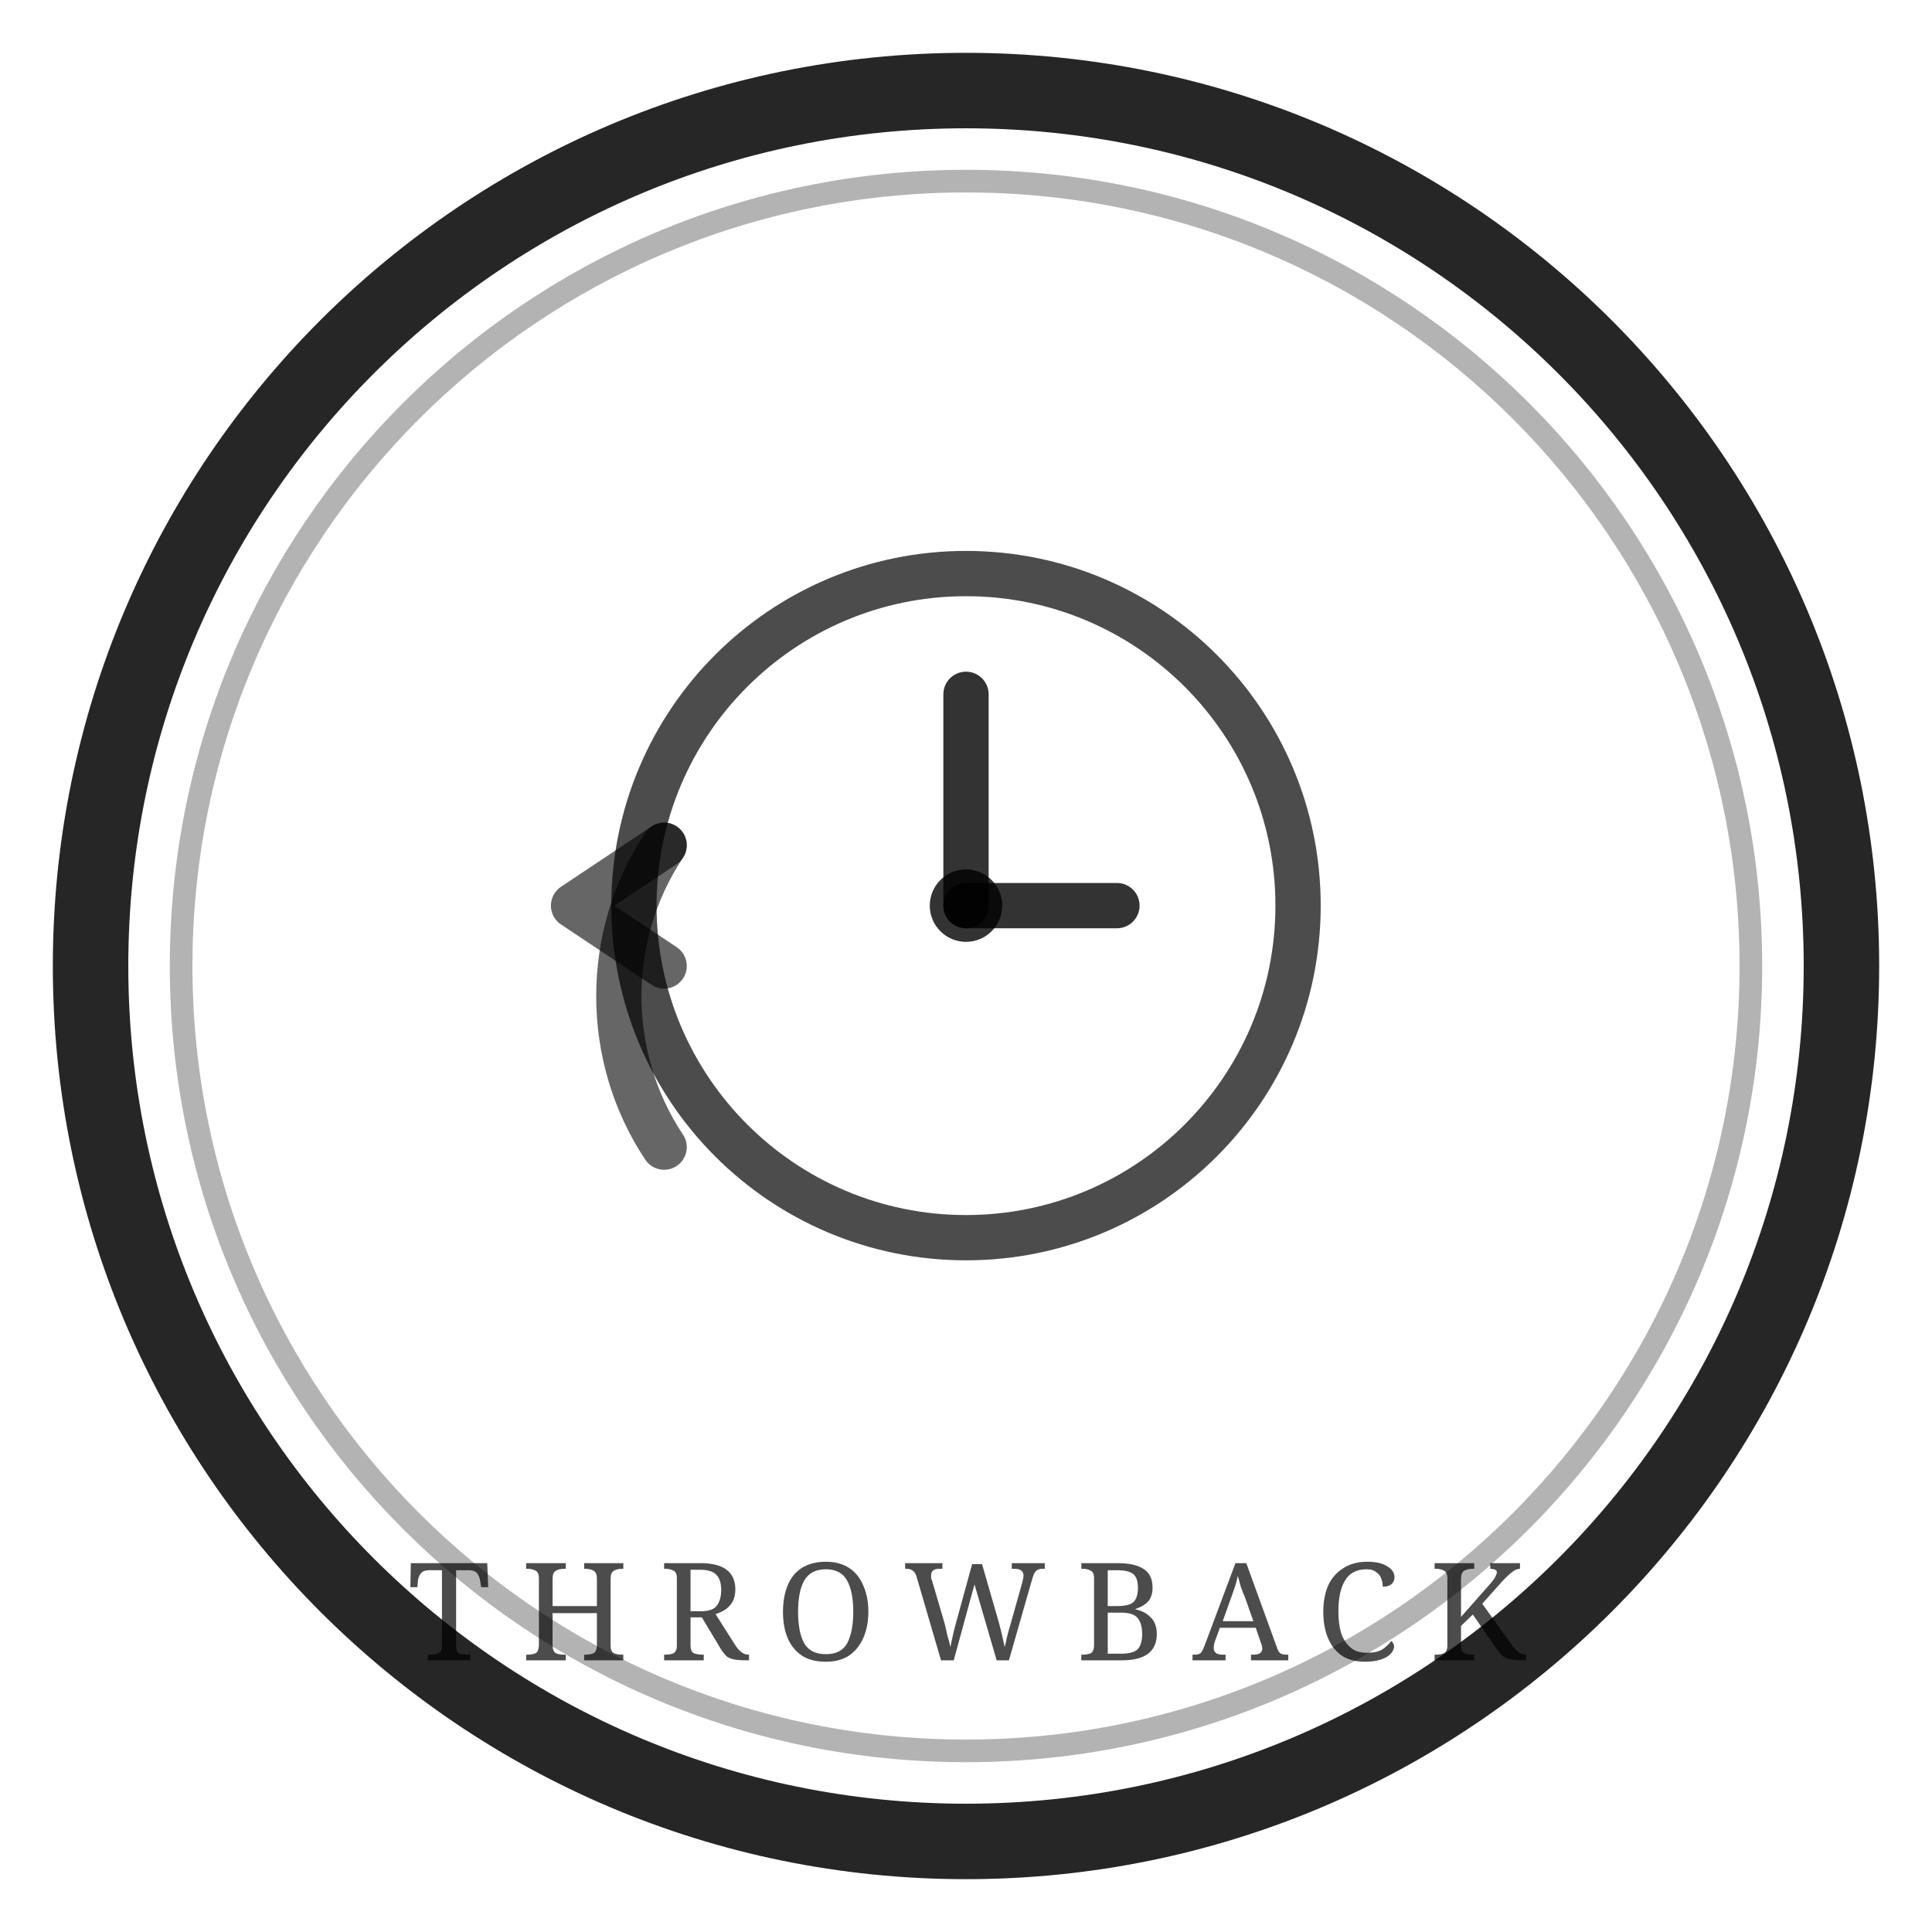
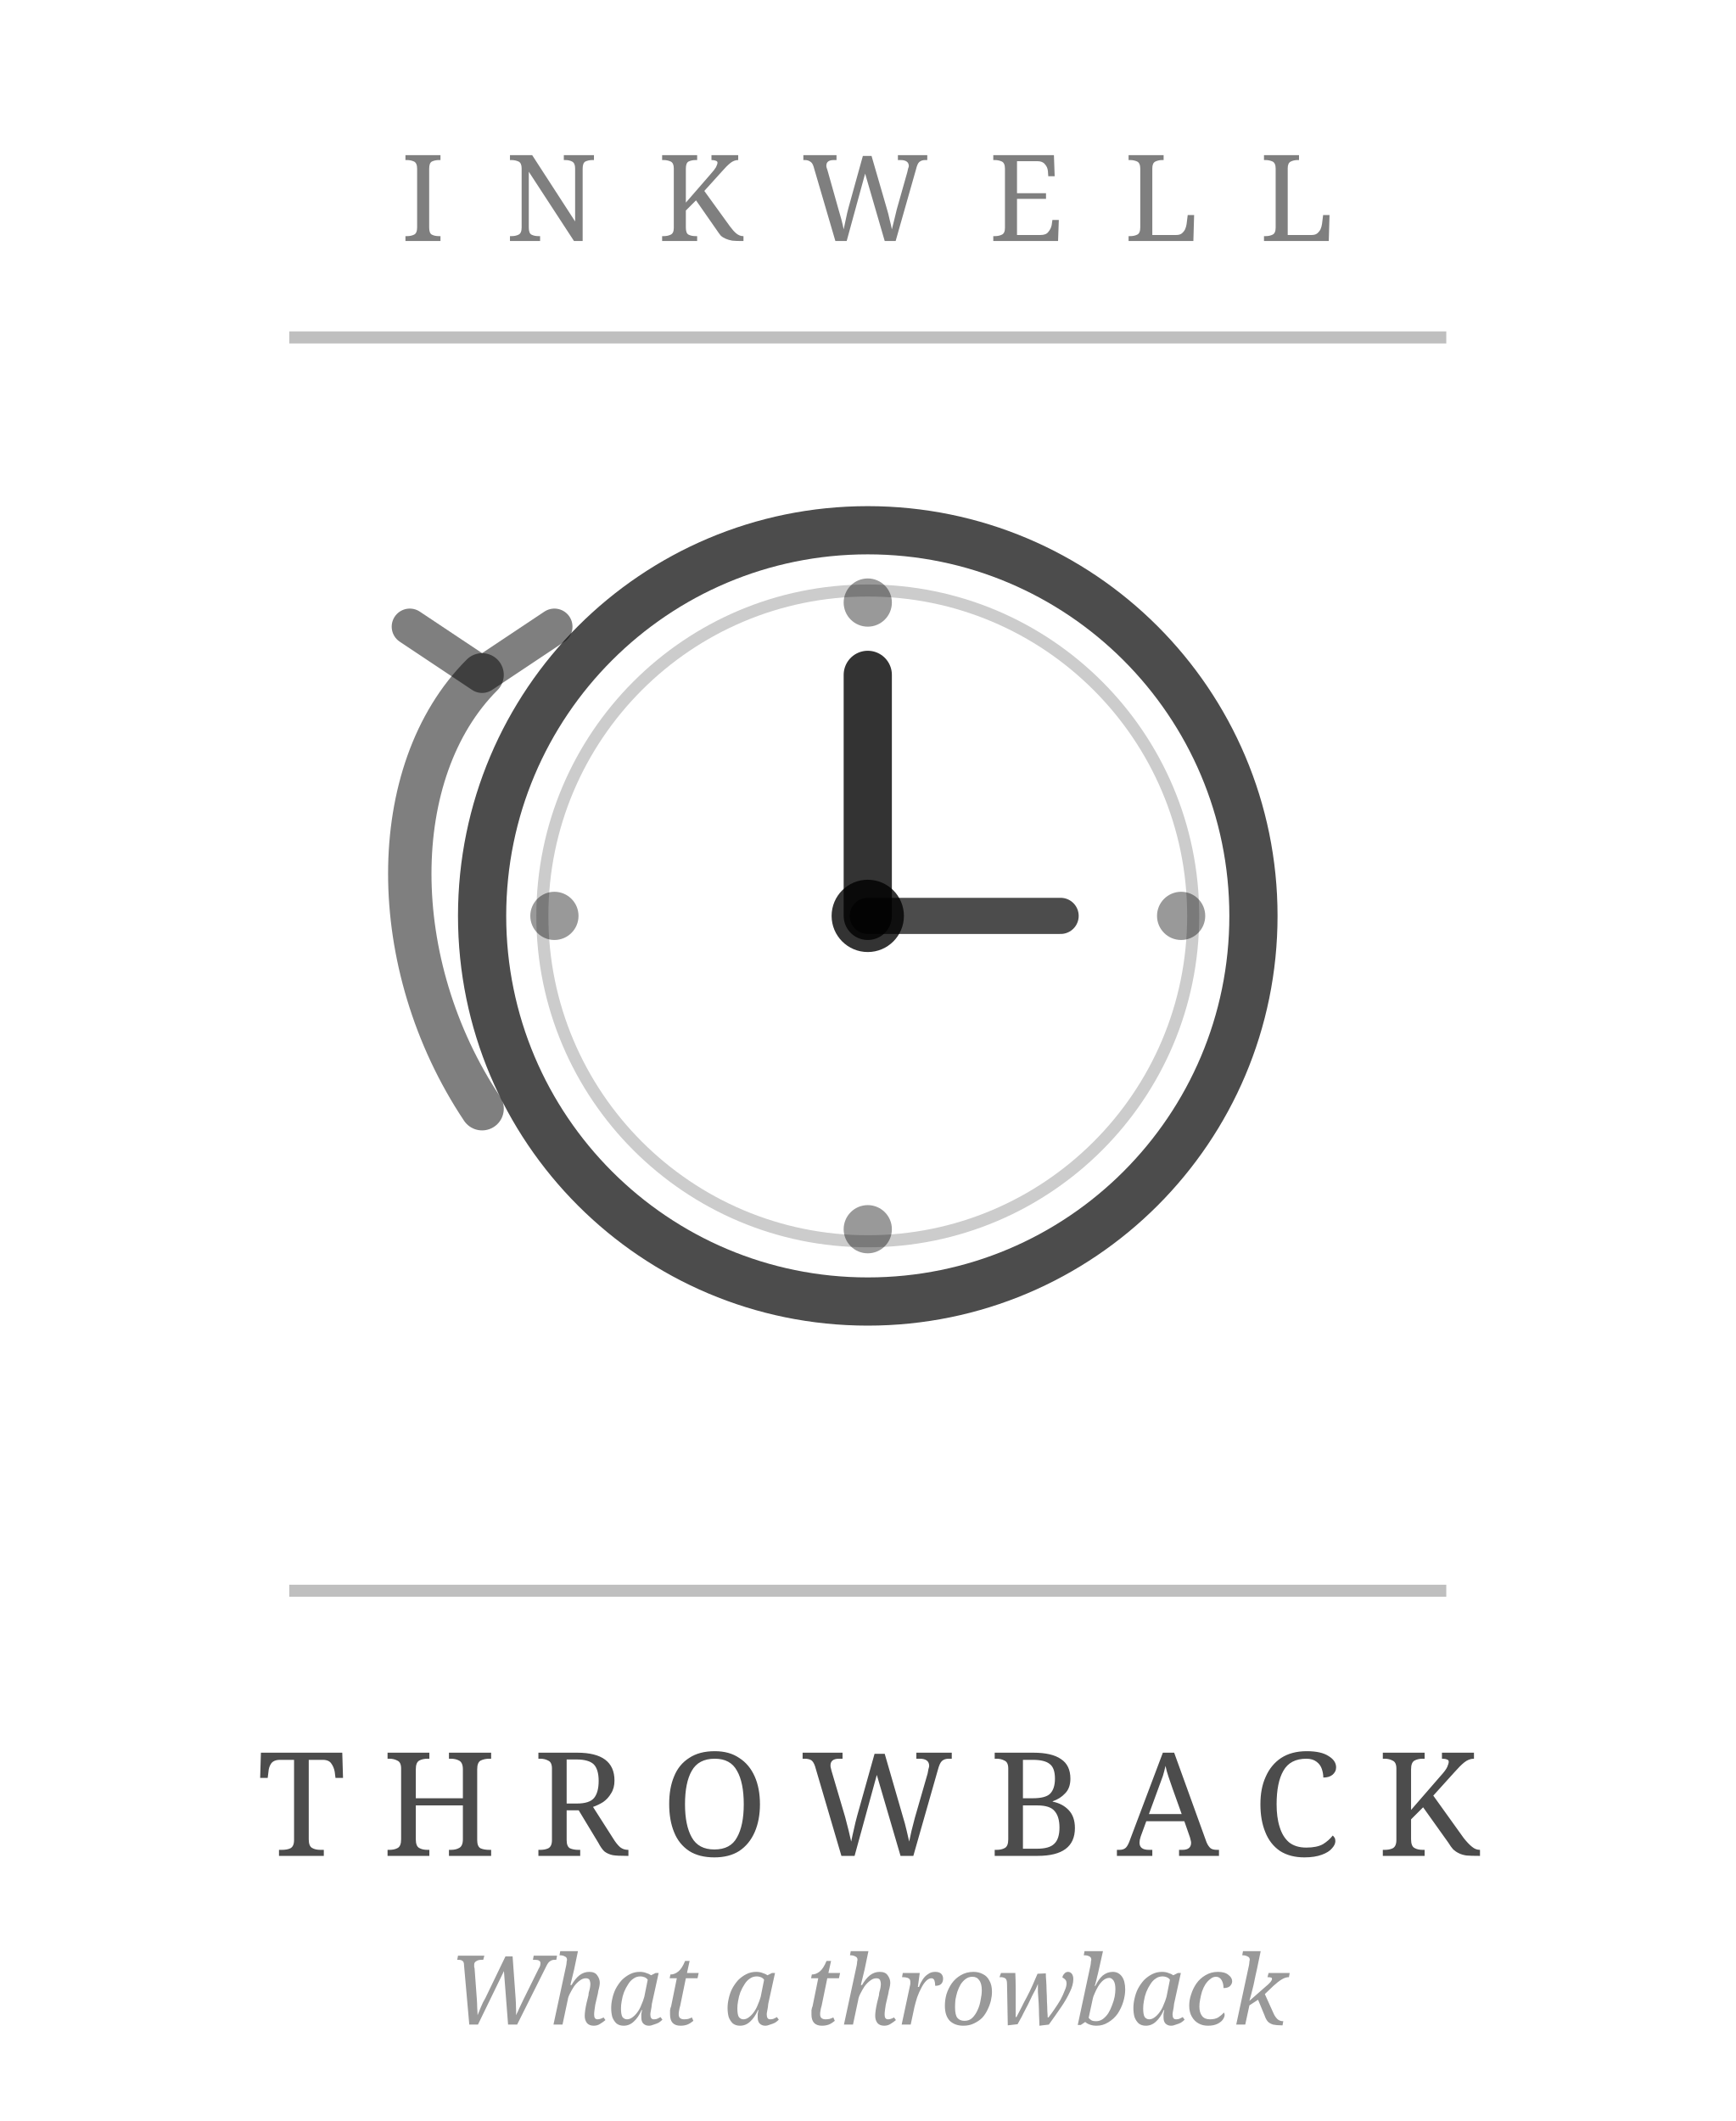
- <svg xmlns="http://www.w3.org/2000/svg" viewBox="0 0 64 64" fill="none">
-   <circle cx="32" cy="32" r="29" stroke="currentColor" stroke-width="2.5" opacity="0.85" />
-   <circle cx="32" cy="32" r="26" stroke="currentColor" stroke-width="0.75" opacity="0.3" />
-   <circle cx="32" cy="30" r="11" stroke="currentColor" stroke-width="1.5" opacity="0.7" fill="none" />
-   <line x1="32" y1="30" x2="32" y2="23" stroke="currentColor" stroke-width="1.5" stroke-linecap="round" opacity="0.8" />
-   <line x1="32" y1="30" x2="37" y2="30" stroke="currentColor" stroke-width="1.5" stroke-linecap="round" opacity="0.8" />
-   <circle cx="32" cy="30" r="1.2" fill="currentColor" opacity="0.8" />
-   <path d="M22 38 C20 35 20 31 22 28" stroke="currentColor" stroke-width="1.5" stroke-linecap="round" fill="none" opacity="0.6" />
-   <path d="M22 28 L19 30 L22 32" stroke="currentColor" stroke-width="1.5" stroke-linecap="round" stroke-linejoin="round" fill="none" opacity="0.6" />
-   <text x="32" y="55" text-anchor="middle" font-size="4.5" font-family="Georgia, serif" fill="currentColor" opacity="0.7" letter-spacing="1">THROWBACK</text>
+ <svg xmlns="http://www.w3.org/2000/svg" viewBox="0 0 72 88" fill="none">
+   <text x="36" y="10" text-anchor="middle" font-size="5" font-family="Georgia, serif" fill="currentColor" opacity="0.5" letter-spacing="2.5" font-variant="small-caps">INKWELL</text>
+   <line x1="12" y1="14" x2="60" y2="14" stroke="currentColor" stroke-width="0.5" opacity="0.25" />
+   <circle cx="36" cy="38" r="16" stroke="currentColor" stroke-width="2" opacity="0.7" fill="none" />
+   <circle cx="36" cy="38" r="13.5" stroke="currentColor" stroke-width="0.5" opacity="0.2" fill="none" />
+   <line x1="36" y1="38" x2="36" y2="28" stroke="currentColor" stroke-width="2" stroke-linecap="round" opacity="0.8" />
+   <line x1="36" y1="38" x2="44" y2="38" stroke="currentColor" stroke-width="1.5" stroke-linecap="round" opacity="0.7" />
+   <circle cx="36" cy="38" r="1.5" fill="currentColor" opacity="0.8" />
+   <circle cx="36" cy="25" r="1" fill="currentColor" opacity="0.4" />
+   <circle cx="49" cy="38" r="1" fill="currentColor" opacity="0.4" />
+   <circle cx="36" cy="51" r="1" fill="currentColor" opacity="0.4" />
+   <circle cx="23" cy="38" r="1" fill="currentColor" opacity="0.4" />
+   <path d="M20 28 C16 32 16 40 20 46" stroke="currentColor" stroke-width="1.8" stroke-linecap="round" fill="none" opacity="0.5" />
+   <path d="M17 26 L20 28 L23 26" stroke="currentColor" stroke-width="1.5" stroke-linecap="round" stroke-linejoin="round" fill="none" opacity="0.5" />
+   <line x1="12" y1="66" x2="60" y2="66" stroke="currentColor" stroke-width="0.5" opacity="0.25" />
+   <text x="36" y="77" text-anchor="middle" font-size="6" font-family="Georgia, serif" fill="currentColor" opacity="0.7" letter-spacing="1.5" font-variant="small-caps">THROWBACK</text>
+   <text x="36" y="84" text-anchor="middle" font-size="4" font-family="Georgia, serif" fill="currentColor" opacity="0.4" font-style="italic">What a throwback</text>
</svg>
